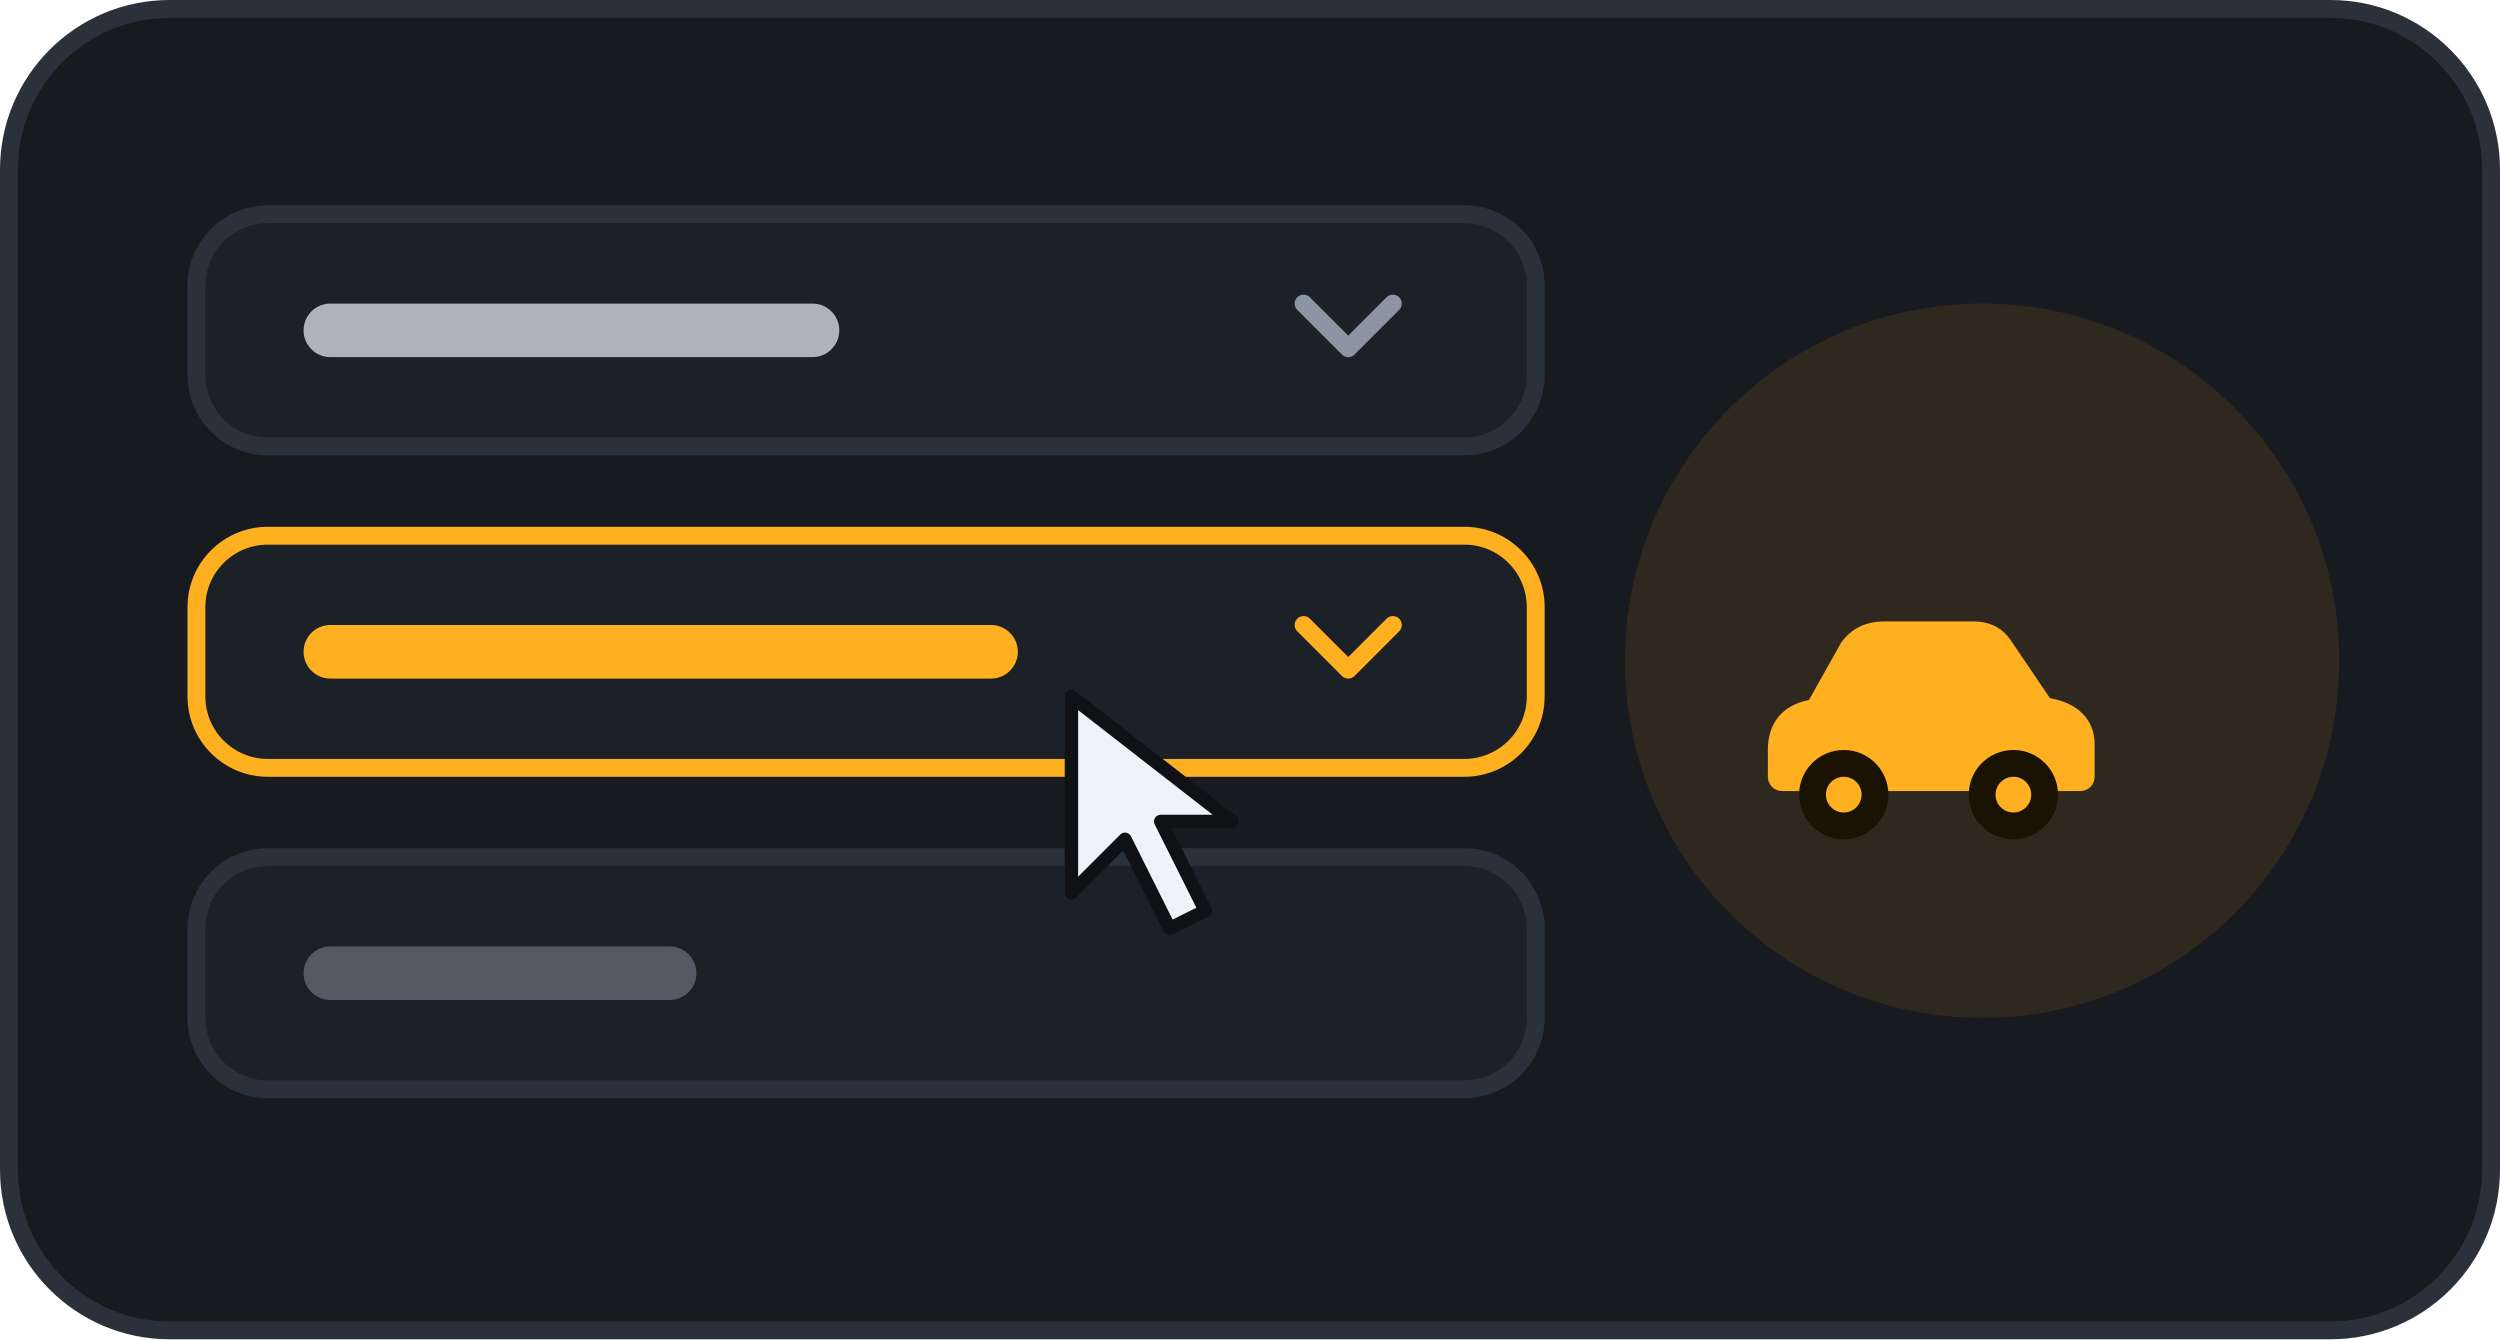
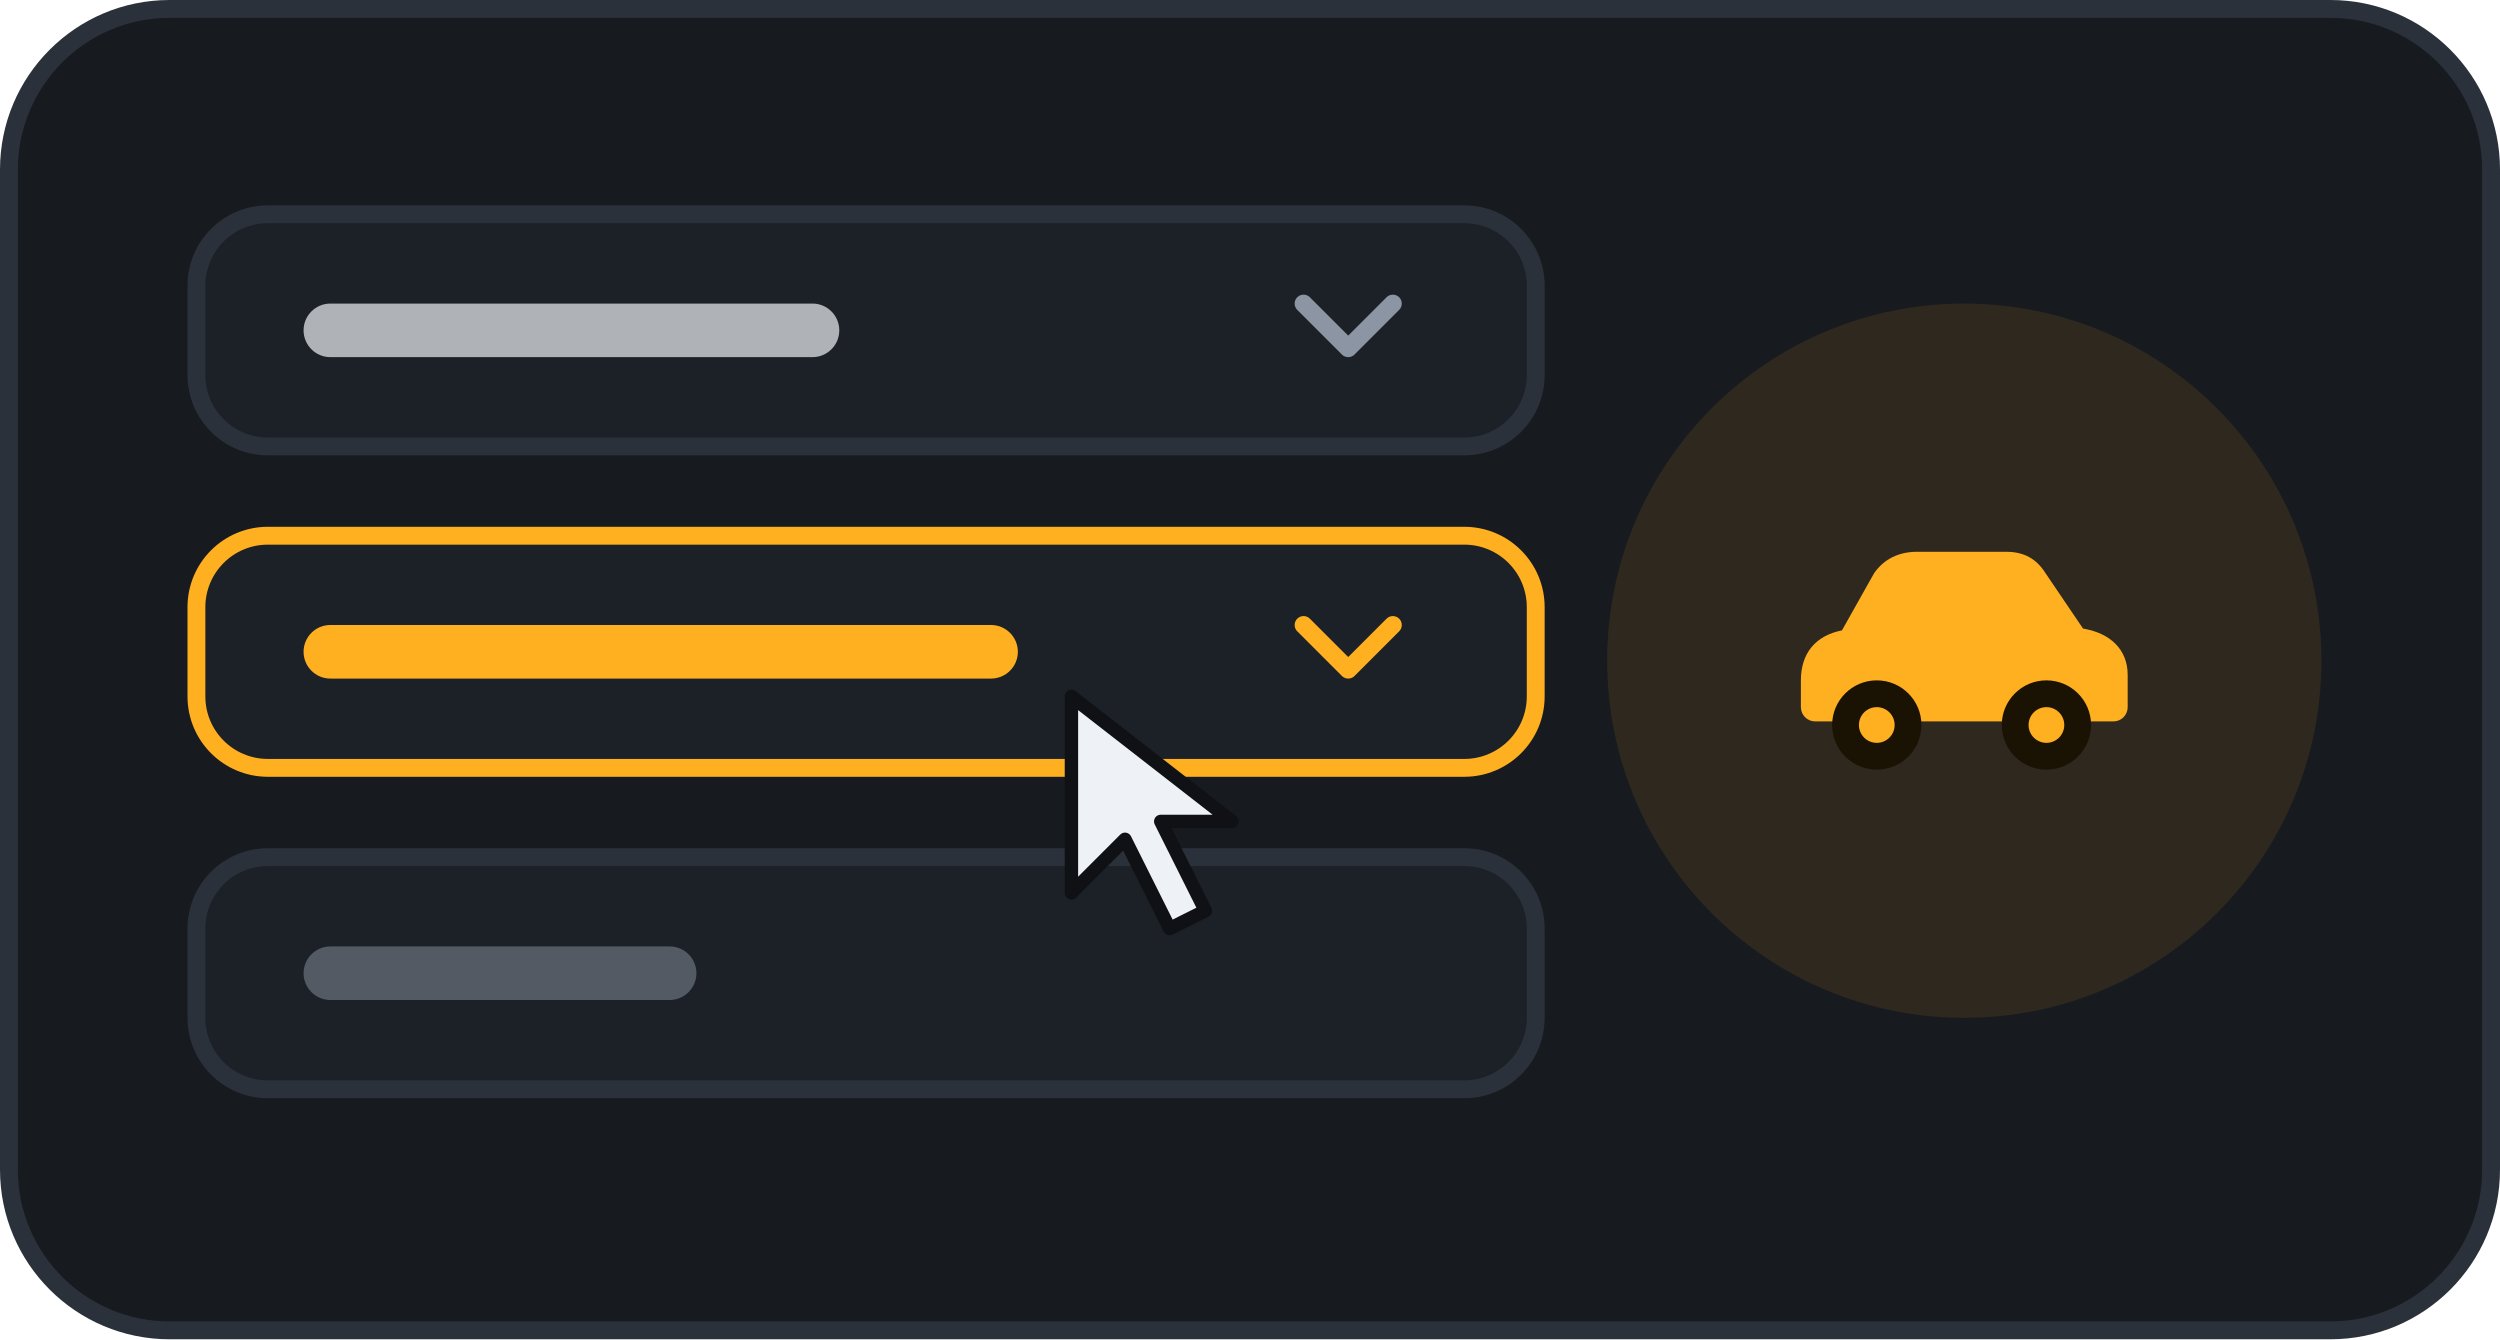
<svg xmlns="http://www.w3.org/2000/svg" viewBox="0 0 280 150" fill="none">
  <rect x="1" y="1" width="278" height="148" rx="18" fill="#171a1f" stroke="#2b313a" stroke-width="2" />
  <rect x="22" y="24" width="150" height="26" rx="8" fill="#1c2027" stroke="#2b313a" stroke-width="2" />
  <rect x="34" y="34" width="60" height="6" rx="3" fill="#eef1f5" fill-opacity=".7" />
  <path d="M156 34l-5 5-5-5" stroke="#8b95a3" stroke-width="2" stroke-linecap="round" stroke-linejoin="round" />
  <rect x="22" y="60" width="150" height="26" rx="8" fill="#1c2027" stroke="#ffb020" stroke-width="2" />
  <rect x="34" y="70" width="80" height="6" rx="3" fill="#ffb020" />
  <path d="M156 70l-5 5-5-5" stroke="#ffb020" stroke-width="2" stroke-linecap="round" stroke-linejoin="round" />
  <rect x="22" y="96" width="150" height="26" rx="8" fill="#1c2027" stroke="#2b313a" stroke-width="2" />
  <rect x="34" y="106" width="44" height="6" rx="3" fill="#8b95a3" fill-opacity=".5" />
  <path d="M120 78l0 22 6-6 5 10 4-2-5-10 8 0z" fill="#eef1f5" stroke="#0f1114" stroke-width="1.5" stroke-linejoin="round" />
-   <circle cx="222" cy="74" r="40" fill="#ffb020" fill-opacity=".1" />
-   <g transform="translate(196 54)">
+   <circle cx="220" cy="74" r="40" fill="#ffb020" fill-opacity=".1" />
+   <g transform="translate(199.7 46.2)">
    <path d="M2 30c0-3 1.6-5 4.6-5.6l3.6-6.4C11.3 16.4 13 15.6 15 15.6h10c2 0 3.4.8 4.4 2.4l4.2 6.2c3 .5 5 2.3 5 5.2V33a1.6 1.6 0 0 1-1.6 1.6H3.6A1.6 1.6 0 0 1 2 33z" fill="#ffb020" />
    <circle cx="10.5" cy="35" r="5" fill="#1a1203" />
    <circle cx="10.5" cy="35" r="2" fill="#ffb020" />
    <circle cx="29.5" cy="35" r="5" fill="#1a1203" />
    <circle cx="29.5" cy="35" r="2" fill="#ffb020" />
  </g>
</svg>
